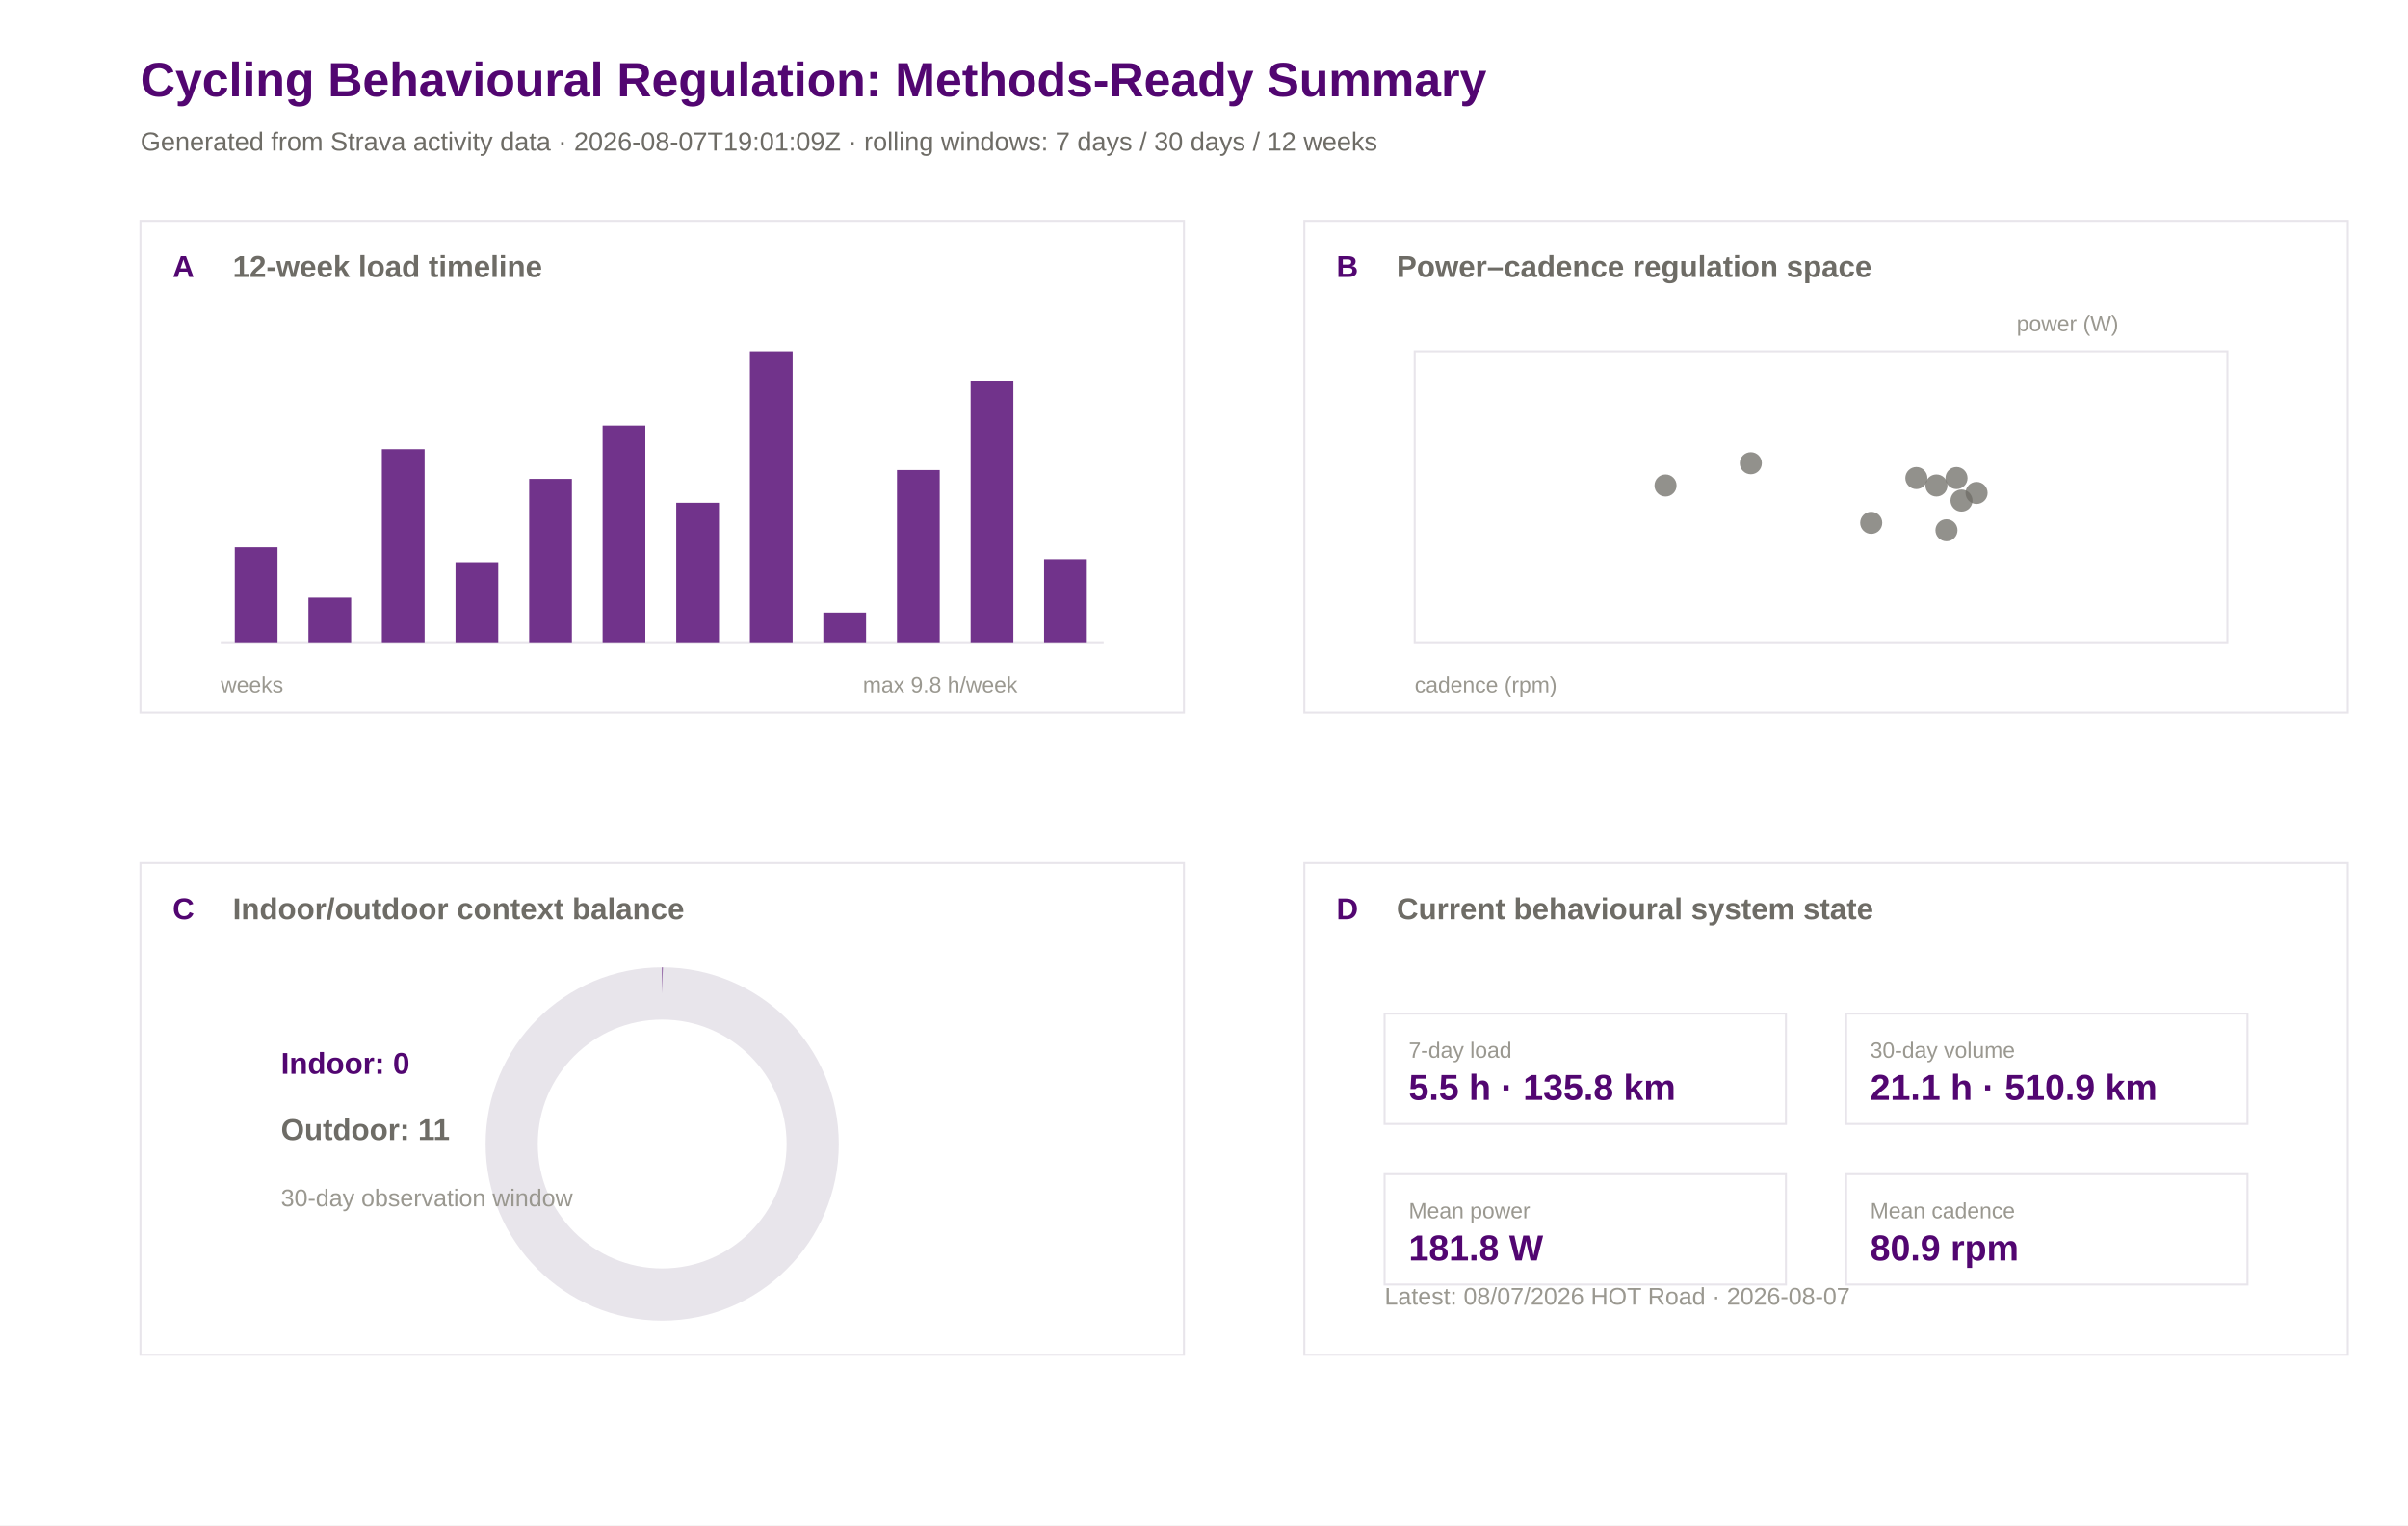
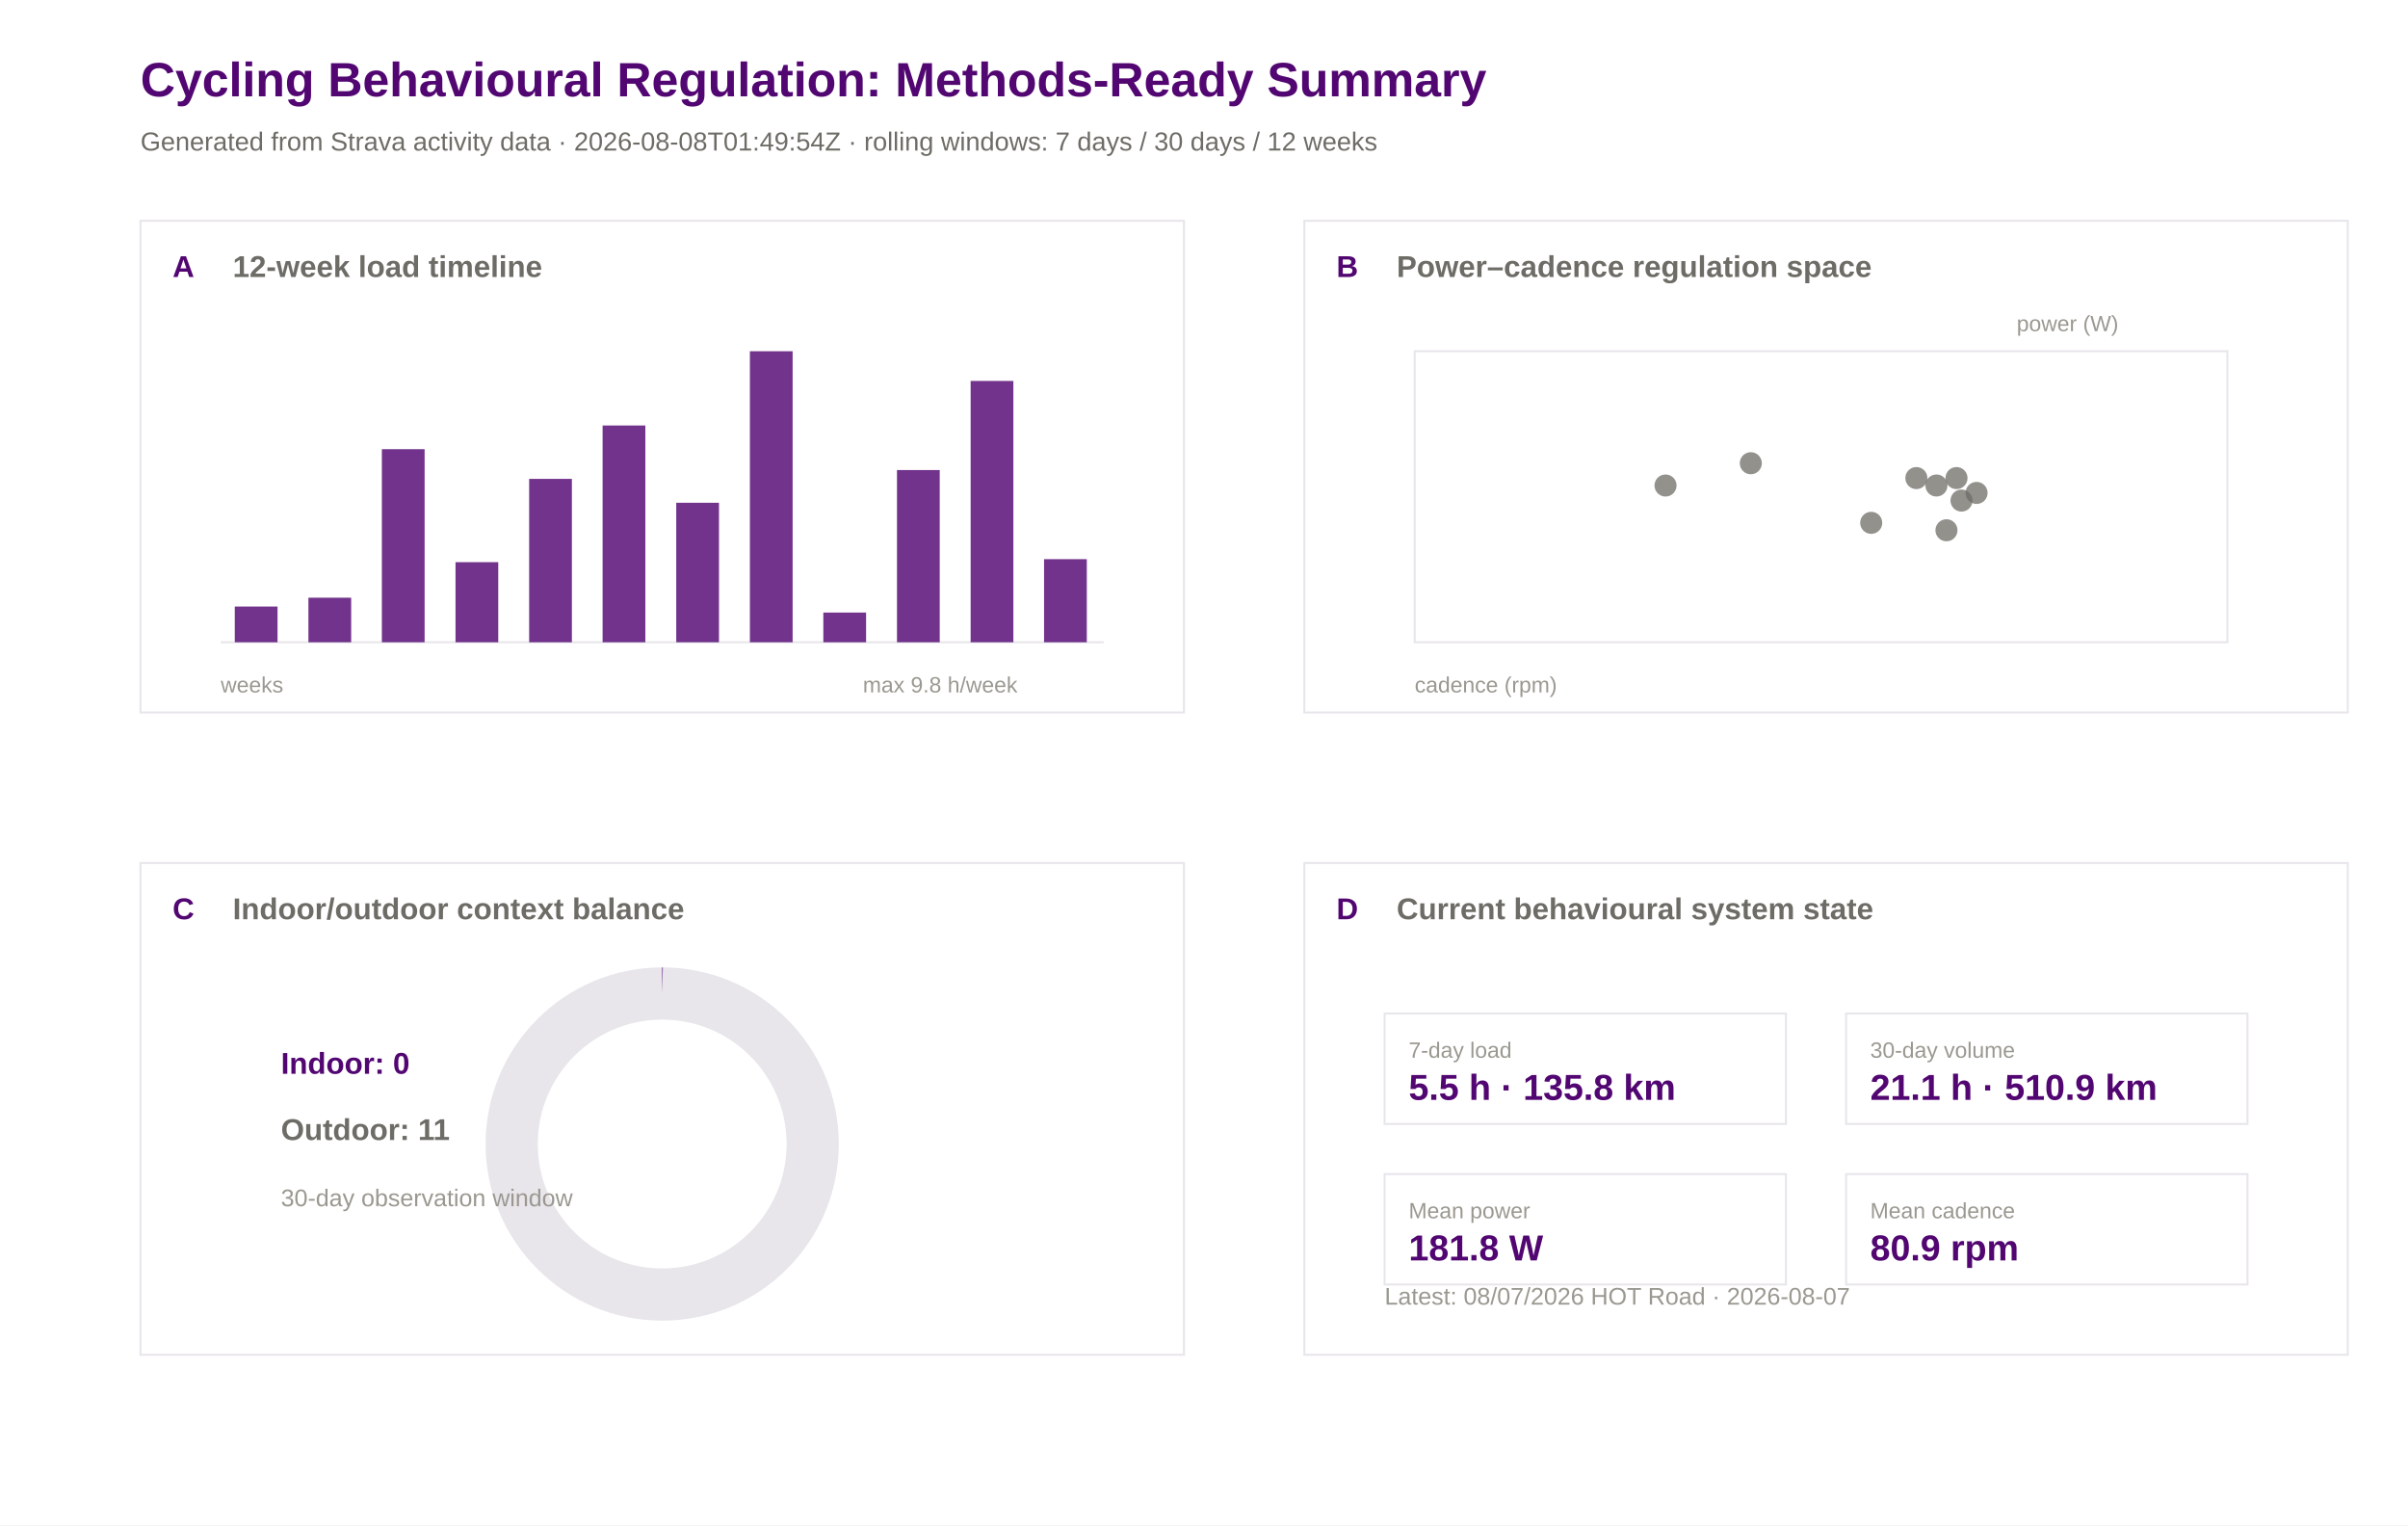
<svg xmlns="http://www.w3.org/2000/svg" width="1200" height="760" viewBox="0 0 1200 760">
  <rect width="100%" height="100%" fill="#ffffff" />
  <text x="70.0" y="48.0" font-family="Arial" font-size="24" font-weight="600" fill="#520671">Cycling Behavioural Regulation: Methods-Ready Summary</text>
-   <text x="70.0" y="75.0" font-family="Arial" font-size="13" font-weight="400" fill="#6e6c66">Generated from Strava activity data · 2026-08-07T19:01:09Z · rolling windows: 7 days / 30 days / 12 weeks</text>
+   <text x="70.0" y="75.0" font-family="Arial" font-size="13" font-weight="400" fill="#6e6c66">Generated from Strava activity data · 2026-08-08T01:49:54Z · rolling windows: 7 days / 30 days / 12 weeks</text>
  <rect x="70" y="110" width="520" height="245" fill="#ffffff" stroke="#e8e5eb" stroke-width="1" />
  <text x="86.0" y="138.0" font-family="Arial" font-size="15" font-weight="600" fill="#520671">A</text>
  <text x="116.0" y="138.0" font-family="Arial" font-size="15" font-weight="600" fill="#6e6c66">12-week load timeline</text>
  <rect x="650" y="110" width="520" height="245" fill="#ffffff" stroke="#e8e5eb" stroke-width="1" />
  <text x="666.0" y="138.0" font-family="Arial" font-size="15" font-weight="600" fill="#520671">B</text>
  <text x="696.0" y="138.0" font-family="Arial" font-size="15" font-weight="600" fill="#6e6c66">Power–cadence regulation space</text>
  <rect x="70" y="430" width="520" height="245" fill="#ffffff" stroke="#e8e5eb" stroke-width="1" />
  <text x="86.0" y="458.0" font-family="Arial" font-size="15" font-weight="600" fill="#520671">C</text>
  <text x="116.0" y="458.0" font-family="Arial" font-size="15" font-weight="600" fill="#6e6c66">Indoor/outdoor context balance</text>
  <rect x="650" y="430" width="520" height="245" fill="#ffffff" stroke="#e8e5eb" stroke-width="1" />
  <text x="666.0" y="458.0" font-family="Arial" font-size="15" font-weight="600" fill="#520671">D</text>
  <text x="696.0" y="458.0" font-family="Arial" font-size="15" font-weight="600" fill="#6e6c66">Current behavioural system state</text>
  <line x1="110" y1="320" x2="550" y2="320" stroke="#e8e5eb" />
-   <rect x="117.0" y="272.7" width="21.3" height="47.3" fill="#520671" opacity="0.82" />
+   <rect x="117.0" y="302.2" width="21.3" height="17.8" fill="#520671" opacity="0.82" />
  <rect x="153.7" y="297.8" width="21.3" height="22.2" fill="#520671" opacity="0.82" />
  <rect x="190.3" y="223.8" width="21.3" height="96.2" fill="#520671" opacity="0.82" />
  <rect x="227.0" y="280.1" width="21.3" height="39.9" fill="#520671" opacity="0.82" />
  <rect x="263.7" y="238.6" width="21.3" height="81.4" fill="#520671" opacity="0.82" />
  <rect x="300.3" y="212.0" width="21.3" height="108.0" fill="#520671" opacity="0.82" />
  <rect x="337.0" y="250.5" width="21.3" height="69.5" fill="#520671" opacity="0.82" />
  <rect x="373.7" y="175.0" width="21.3" height="145.0" fill="#520671" opacity="0.82" />
  <rect x="410.3" y="305.2" width="21.3" height="14.8" fill="#520671" opacity="0.82" />
  <rect x="447.0" y="234.2" width="21.3" height="85.8" fill="#520671" opacity="0.82" />
  <rect x="483.7" y="189.8" width="21.3" height="130.2" fill="#520671" opacity="0.82" />
  <rect x="520.3" y="278.6" width="21.3" height="41.4" fill="#520671" opacity="0.82" />
  <text x="110.0" y="345.0" font-family="Arial" font-size="11" font-weight="400" fill="#9a9890">weeks</text>
  <text x="430.0" y="345.0" font-family="Arial" font-size="11" font-weight="400" fill="#9a9890">max 9.8 h/week</text>
  <rect x="705" y="175" width="405" height="145" fill="#ffffff" stroke="#e8e5eb" />
  <circle cx="955.0" cy="238.2" r="5.5" fill="#6e6c66" opacity="0.75" />
  <circle cx="975.0" cy="238.2" r="5.5" fill="#6e6c66" opacity="0.75" />
  <circle cx="830.0" cy="241.9" r="5.5" fill="#6e6c66" opacity="0.75" />
  <circle cx="985.0" cy="245.6" r="5.5" fill="#6e6c66" opacity="0.75" />
  <circle cx="965.0" cy="241.9" r="5.5" fill="#6e6c66" opacity="0.75" />
  <circle cx="970.0" cy="264.2" r="5.5" fill="#6e6c66" opacity="0.75" />
  <circle cx="977.5" cy="249.4" r="5.5" fill="#6e6c66" opacity="0.75" />
  <circle cx="932.5" cy="260.5" r="5.5" fill="#6e6c66" opacity="0.75" />
  <circle cx="872.5" cy="230.8" r="5.5" fill="#6e6c66" opacity="0.75" />
  <text x="705.0" y="345.0" font-family="Arial" font-size="11" font-weight="400" fill="#9a9890">cadence (rpm)</text>
  <text x="1005.0" y="165.0" font-family="Arial" font-size="11" font-weight="400" fill="#9a9890">power (W)</text>
  <circle cx="330" cy="570" r="75" fill="none" stroke="#e8e5eb" stroke-width="26" />
  <circle cx="330" cy="570" r="75" fill="none" stroke="#520671" stroke-width="26" stroke-dasharray="0.0 471.2" transform="rotate(-90 330 570)" />
  <text x="140.0" y="535.0" font-family="Arial" font-size="15" font-weight="600" fill="#520671">Indoor: 0</text>
  <text x="140.0" y="568.0" font-family="Arial" font-size="15" font-weight="600" fill="#6e6c66">Outdoor: 11</text>
  <text x="140.0" y="601.0" font-family="Arial" font-size="12" font-weight="400" fill="#9a9890">30-day observation window</text>
  <rect x="690" y="505" width="200" height="55" fill="#ffffff" stroke="#e8e5eb" />
  <text x="702.0" y="527.0" font-family="Arial" font-size="11" font-weight="500" fill="#9a9890">7-day load</text>
  <text x="702.0" y="548.0" font-family="Arial" font-size="18" font-weight="600" fill="#520671">5.5 h · 135.8 km</text>
  <rect x="920" y="505" width="200" height="55" fill="#ffffff" stroke="#e8e5eb" />
  <text x="932.0" y="527.0" font-family="Arial" font-size="11" font-weight="500" fill="#9a9890">30-day volume</text>
  <text x="932.0" y="548.0" font-family="Arial" font-size="18" font-weight="600" fill="#520671">21.1 h · 510.9 km</text>
  <rect x="690" y="585" width="200" height="55" fill="#ffffff" stroke="#e8e5eb" />
  <text x="702.0" y="607.0" font-family="Arial" font-size="11" font-weight="500" fill="#9a9890">Mean power</text>
  <text x="702.0" y="628.0" font-family="Arial" font-size="18" font-weight="600" fill="#520671">181.8 W</text>
  <rect x="920" y="585" width="200" height="55" fill="#ffffff" stroke="#e8e5eb" />
  <text x="932.0" y="607.0" font-family="Arial" font-size="11" font-weight="500" fill="#9a9890">Mean cadence</text>
  <text x="932.0" y="628.0" font-family="Arial" font-size="18" font-weight="600" fill="#520671">80.9 rpm</text>
  <text x="690.0" y="650.0" font-family="Arial" font-size="12" font-weight="400" fill="#9a9890">Latest: 08/07/2026 HOT Road · 2026-08-07</text>
</svg>
